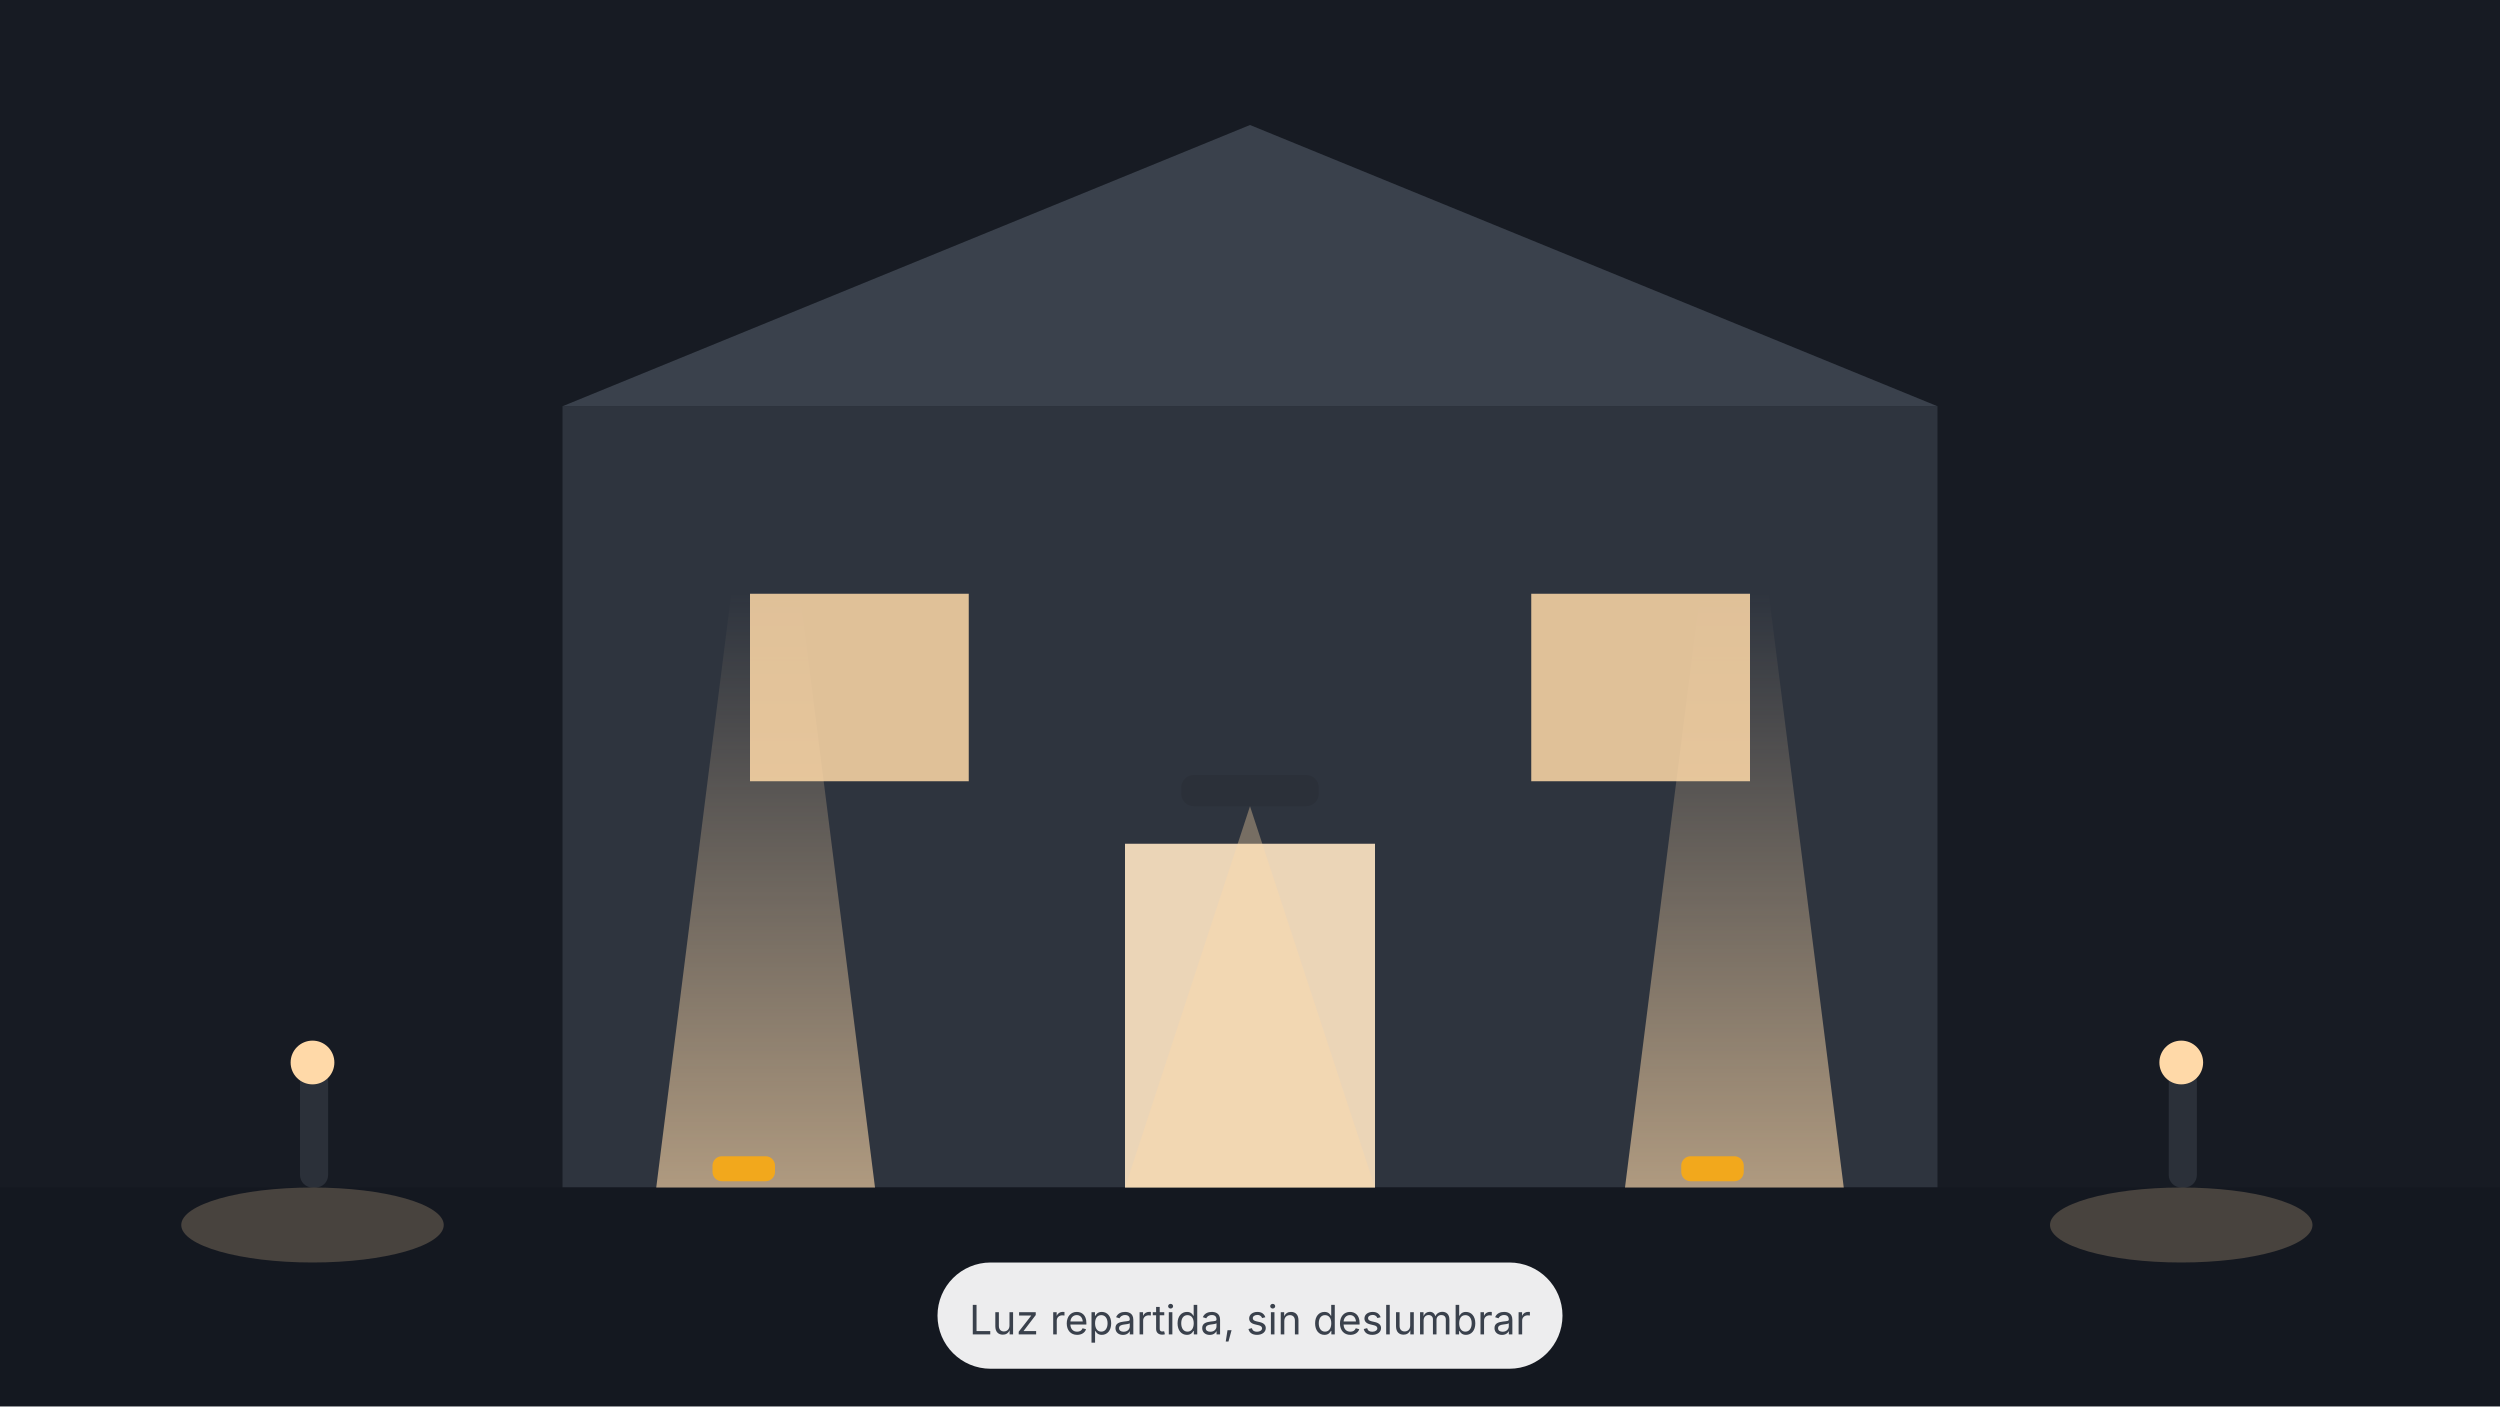
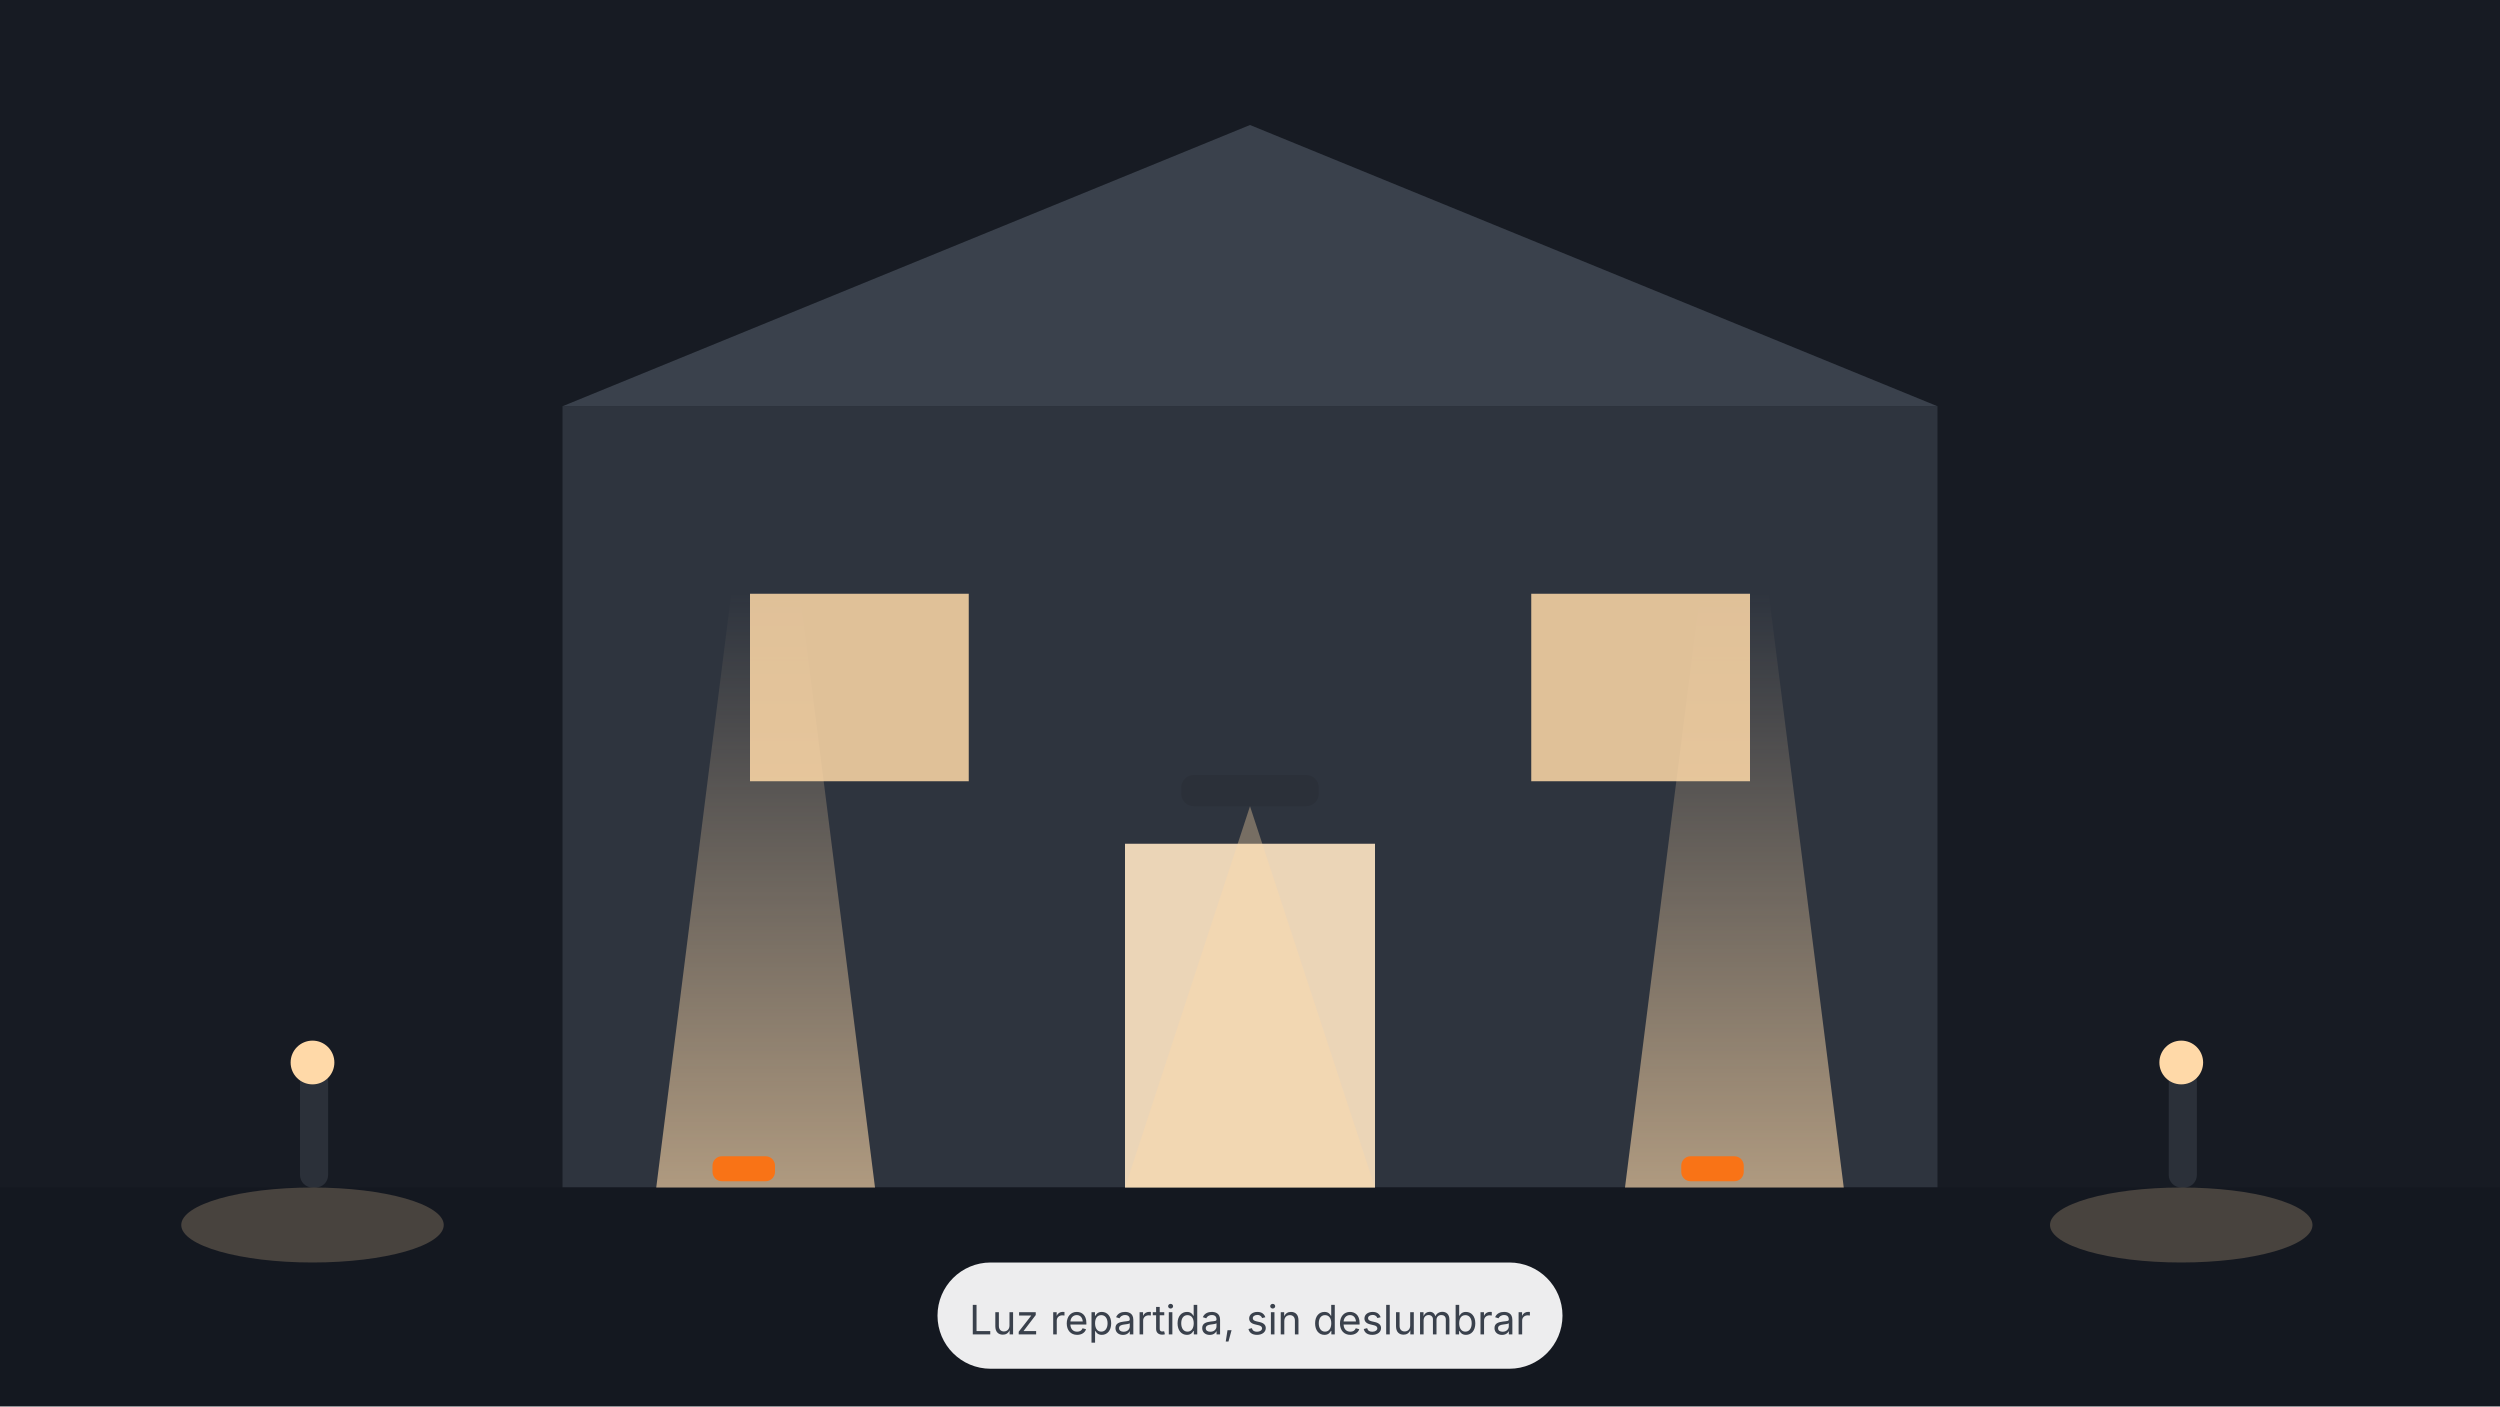
<svg xmlns="http://www.w3.org/2000/svg" viewBox="0 0 800 450" width="800" height="450" role="img" aria-label="Ilustración de la misma fachada con iluminación exterior repartida, bañado de muro y balizas">
  <defs>
    <linearGradient id="ed-b" x1="0" y1="1" x2="0" y2="0">
      <stop offset="0" stop-color="#FFD9A8" stop-opacity=".62" />
      <stop offset="1" stop-color="#FFD9A8" stop-opacity="0" />
    </linearGradient>
  </defs>
  <rect width="800" height="450" fill="#171B23" />
  <path d="M180 130h440v250H180z" fill="#2E343E" />
  <path d="M180 130L400 40l220 90z" fill="#3A414C" />
  <rect y="380" width="800" height="70" fill="#141820" />
  <path d="M210 380l24-190h22l24 190z" fill="url(#ed-b)" />
  <path d="M520 380l24-190h22l24 190z" fill="url(#ed-b)" />
-   <g fill="#F2A81C">
+   <g fill="#F97316">
    <rect x="228" y="370" width="20" height="8" rx="3" />
    <rect x="538" y="370" width="20" height="8" rx="3" />
  </g>
  <rect x="240" y="190" width="70" height="60" fill="#FFD9A8" opacity=".85" />
  <rect x="490" y="190" width="70" height="60" fill="#FFD9A8" opacity=".85" />
  <rect x="360" y="270" width="80" height="110" fill="#FFE7C4" opacity=".9" />
  <rect x="378" y="248" width="44" height="10" rx="4" fill="#2B3039" />
  <path d="M400 258l-40 122h80z" fill="#FFD9A8" opacity=".35" />
  <g>
    <rect x="96" y="342" width="9" height="38" rx="4" fill="#2B3039" />
    <circle cx="100" cy="340" r="7" fill="#FFD9A8" />
    <ellipse cx="100" cy="392" rx="42" ry="12" fill="#FFD9A8" opacity=".22" />
    <rect x="694" y="342" width="9" height="38" rx="4" fill="#2B3039" />
    <circle cx="698" cy="340" r="7" fill="#FFD9A8" />
    <ellipse cx="698" cy="392" rx="42" ry="12" fill="#FFD9A8" opacity=".22" />
  </g>
  <g transform="translate(300 404)">
    <rect width="200" height="34" rx="17" fill="#FFFFFF" opacity=".92" />
    <text x="100" y="23" font-family="Inter, sans-serif" font-size="13" fill="#3A414C" text-anchor="middle">Luz repartida, sin deslumbrar</text>
  </g>
</svg>
